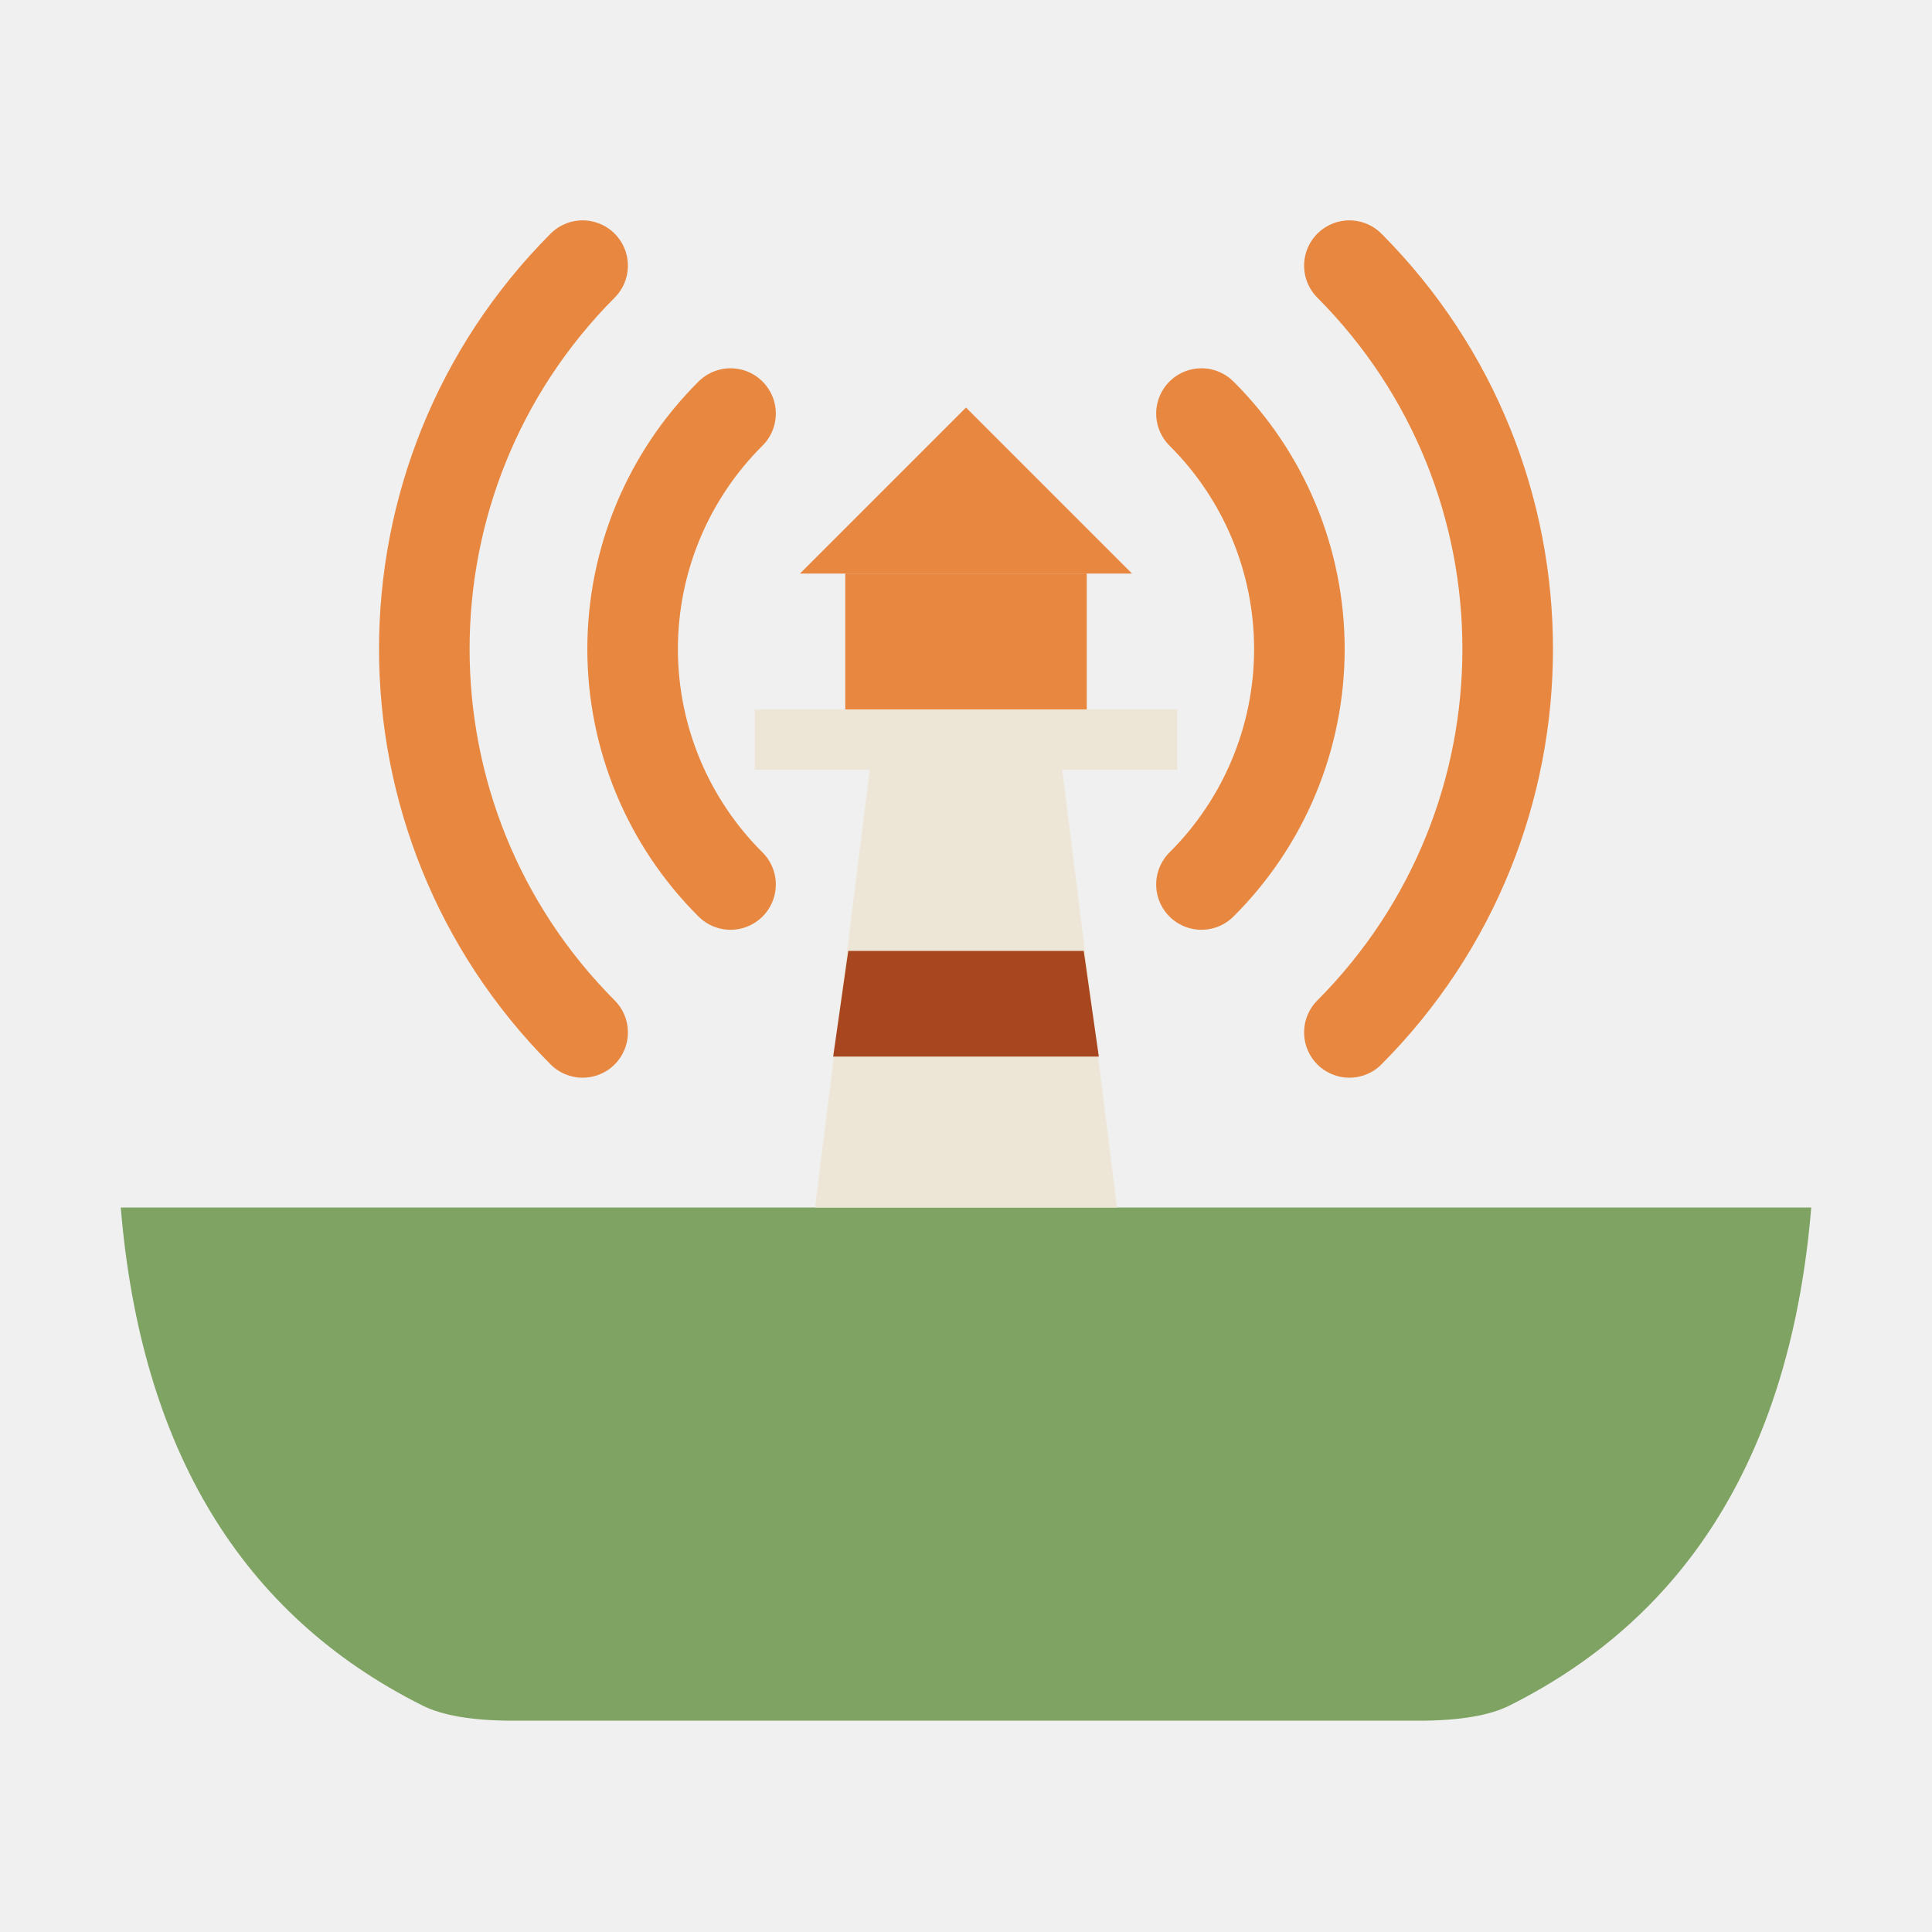
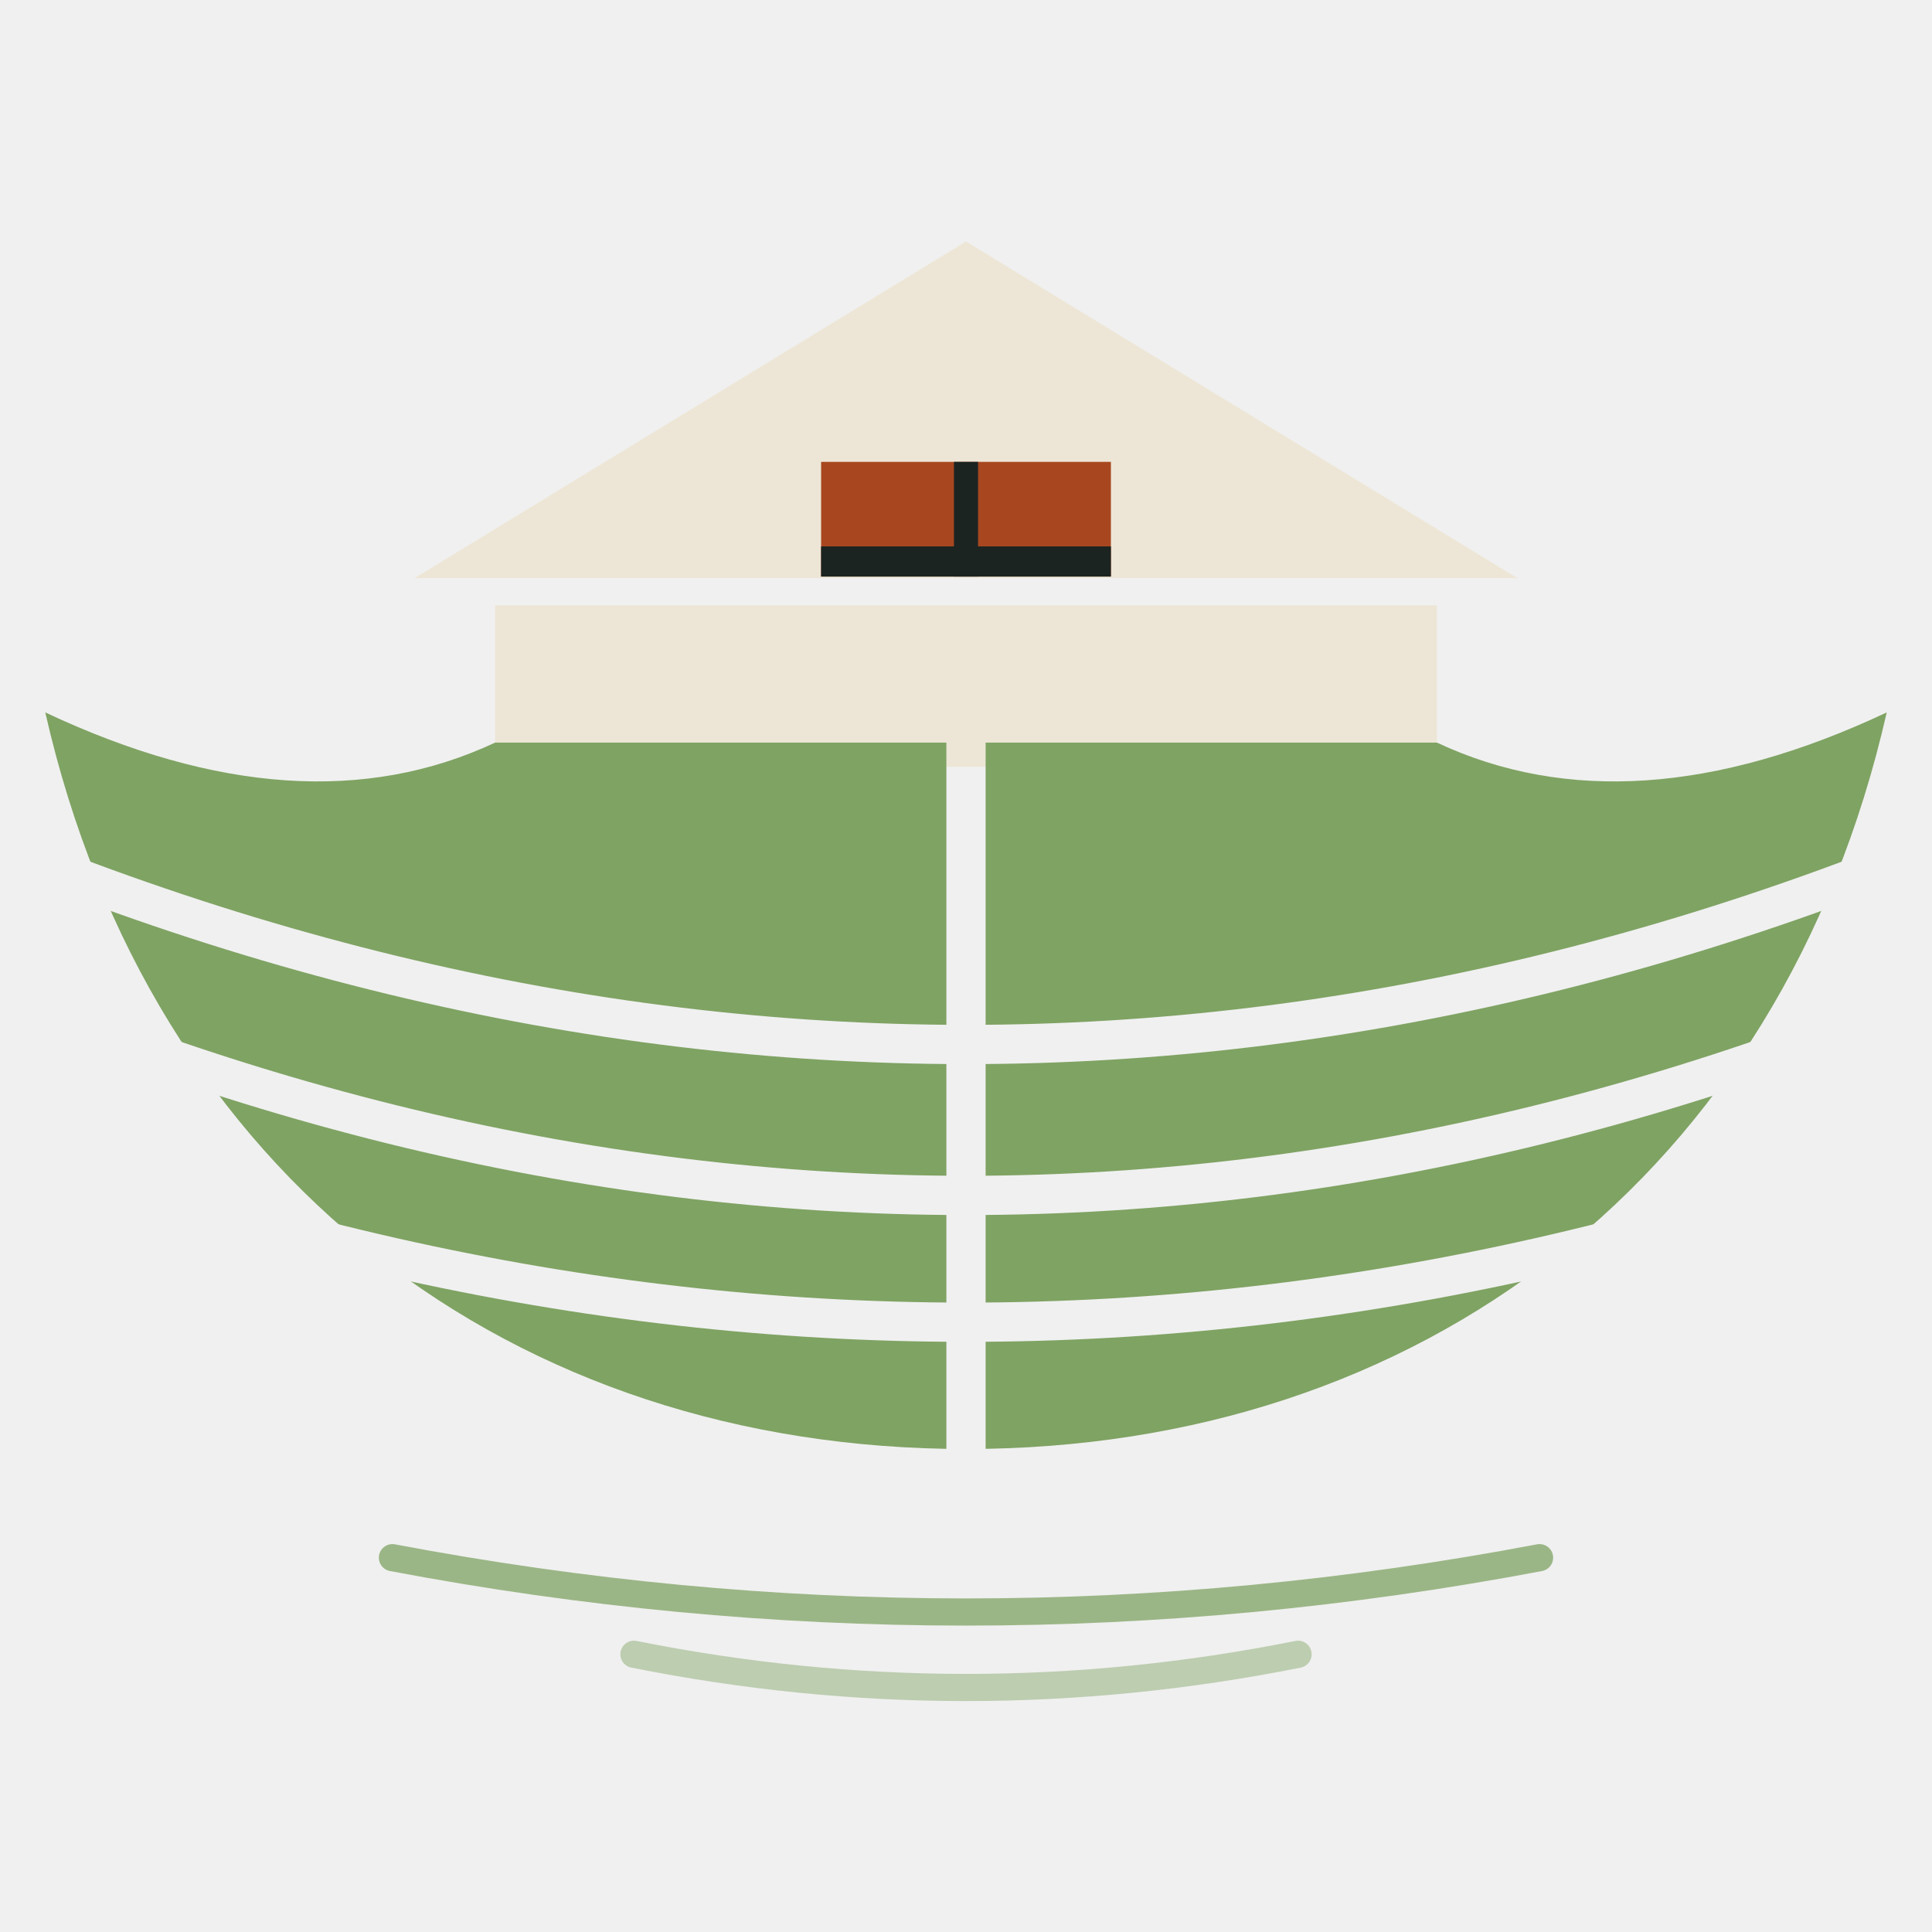
- <svg xmlns="http://www.w3.org/2000/svg" viewBox="0 0 64 64" role="img" aria-label="Arca: casco de arca com farol emitindo sinal (fundo escuro)">
-   <g>
-     <path d="M4 40H60Q59 52 50 56.5Q49 57 47 57H17Q15 57 14 56.5Q5 52 4 40Z" fill="#7FA363" />
-     <path d="M27 40L29 24H35L37 40Z" fill="#EDE6D6" />
-     <path d="M28.1 31.5H35.9L36.4 35H27.6Z" fill="#A8471F" />
-     <rect x="28" y="19" width="8" height="5" fill="#E8873F" />
-     <rect x="25" y="23.5" width="14" height="2" fill="#EDE6D6" />
-     <path d="M26.5 19L32 13.5L37.5 19Z" fill="#E8873F" />
-     <g fill="none" stroke="#E8873F" stroke-width="3" stroke-linecap="round">
-       <path d="M39.8 13.7A11 11 0 0 1 39.8 29.3" />
-       <path d="M24.2 13.7A11 11 0 0 0 24.2 29.3" />
-       <path d="M44.7 8.8A18 18 0 0 1 44.7 34.2" />
-       <path d="M19.3 8.8A18 18 0 0 0 19.3 34.2" />
+ <svg xmlns="http://www.w3.org/2000/svg" viewBox="0 0 64 64" role="img" aria-label="Arca (fundo escuro)">
+   <g transform="translate(0 2)">
+     <mask id="m" maskUnits="userSpaceOnUse" x="-10" y="-10" width="90" height="90">
+       <rect x="-10" y="-10" width="90" height="90" fill="#fff" />
+       <path d="M-6 23.4Q32 41.8 70 23.4M-6 28.2Q32 47.0 70 28.2M-6 33.2Q32 50.4 70 33.2M32 21V52" fill="none" stroke="#000" stroke-width="1.3" />
+     </mask>
+     <mask id="mc" maskUnits="userSpaceOnUse" x="-10" y="-10" width="90" height="90">
+       <rect x="-10" y="-10" width="90" height="90" fill="#fff" />
+       <path d="M0 17.6H64" stroke="#000" stroke-width="0.9" />
+     </mask>
+     <path mask="url(#mc)" d="M32 6L51 17.6H47.6V23.4H16.4V17.6H13Z" fill="#EDE6D6" />
+     <rect x="27.2" y="13.3" width="9.6" height="3.8" fill="#A8471F" />
+     <rect x="27.2" y="16.1" width="9.6" height="1" fill="#1C2421" />
+     <path mask="url(#m)" d="M1.5 21.6Q10 25.6 16.4 22.6H47.6Q54 25.6 62.5 21.6C59 37 47 46 32 46C17 46 5 37 1.5 21.6Z" fill="#7FA363" />
+     <path d="M32 13.3V17.1" stroke="#1C2421" stroke-width=".8" fill="none" />
+     <g fill="none" stroke="#7FA363" stroke-width=".9" stroke-linecap="round" opacity=".75">
+       <path d="M13 49.6Q32 53.2 51 49.6" />
+       <path d="M21 52.8Q32 55 43 52.8" opacity=".6" />
    </g>
  </g>
</svg>
